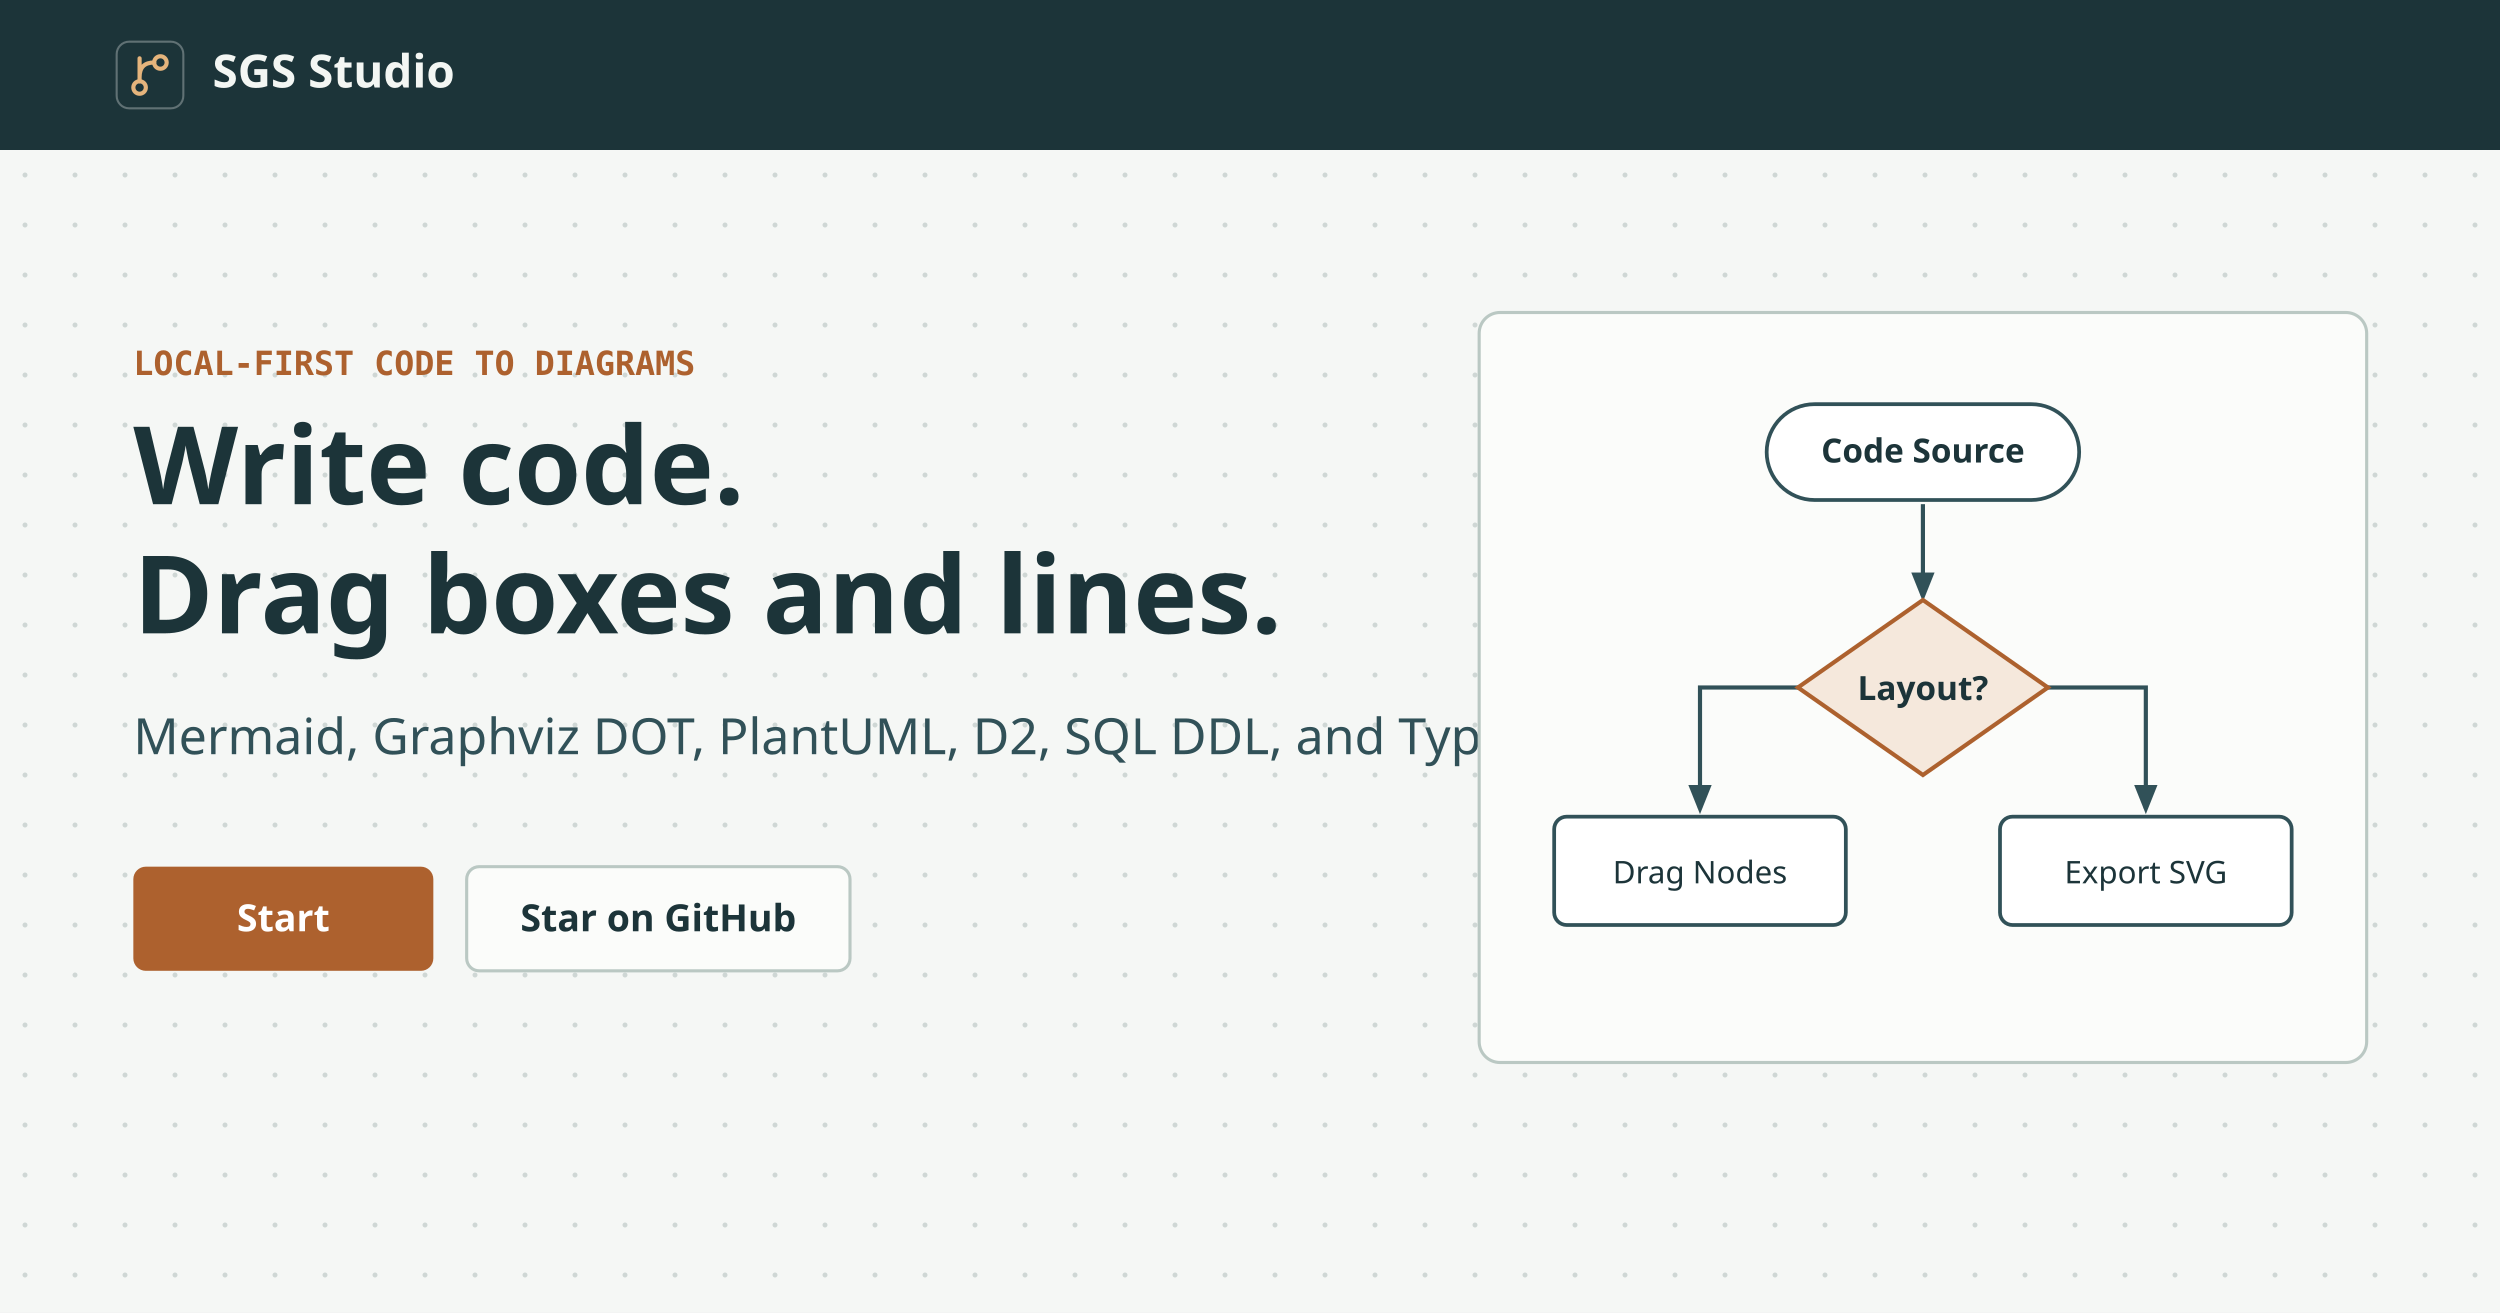
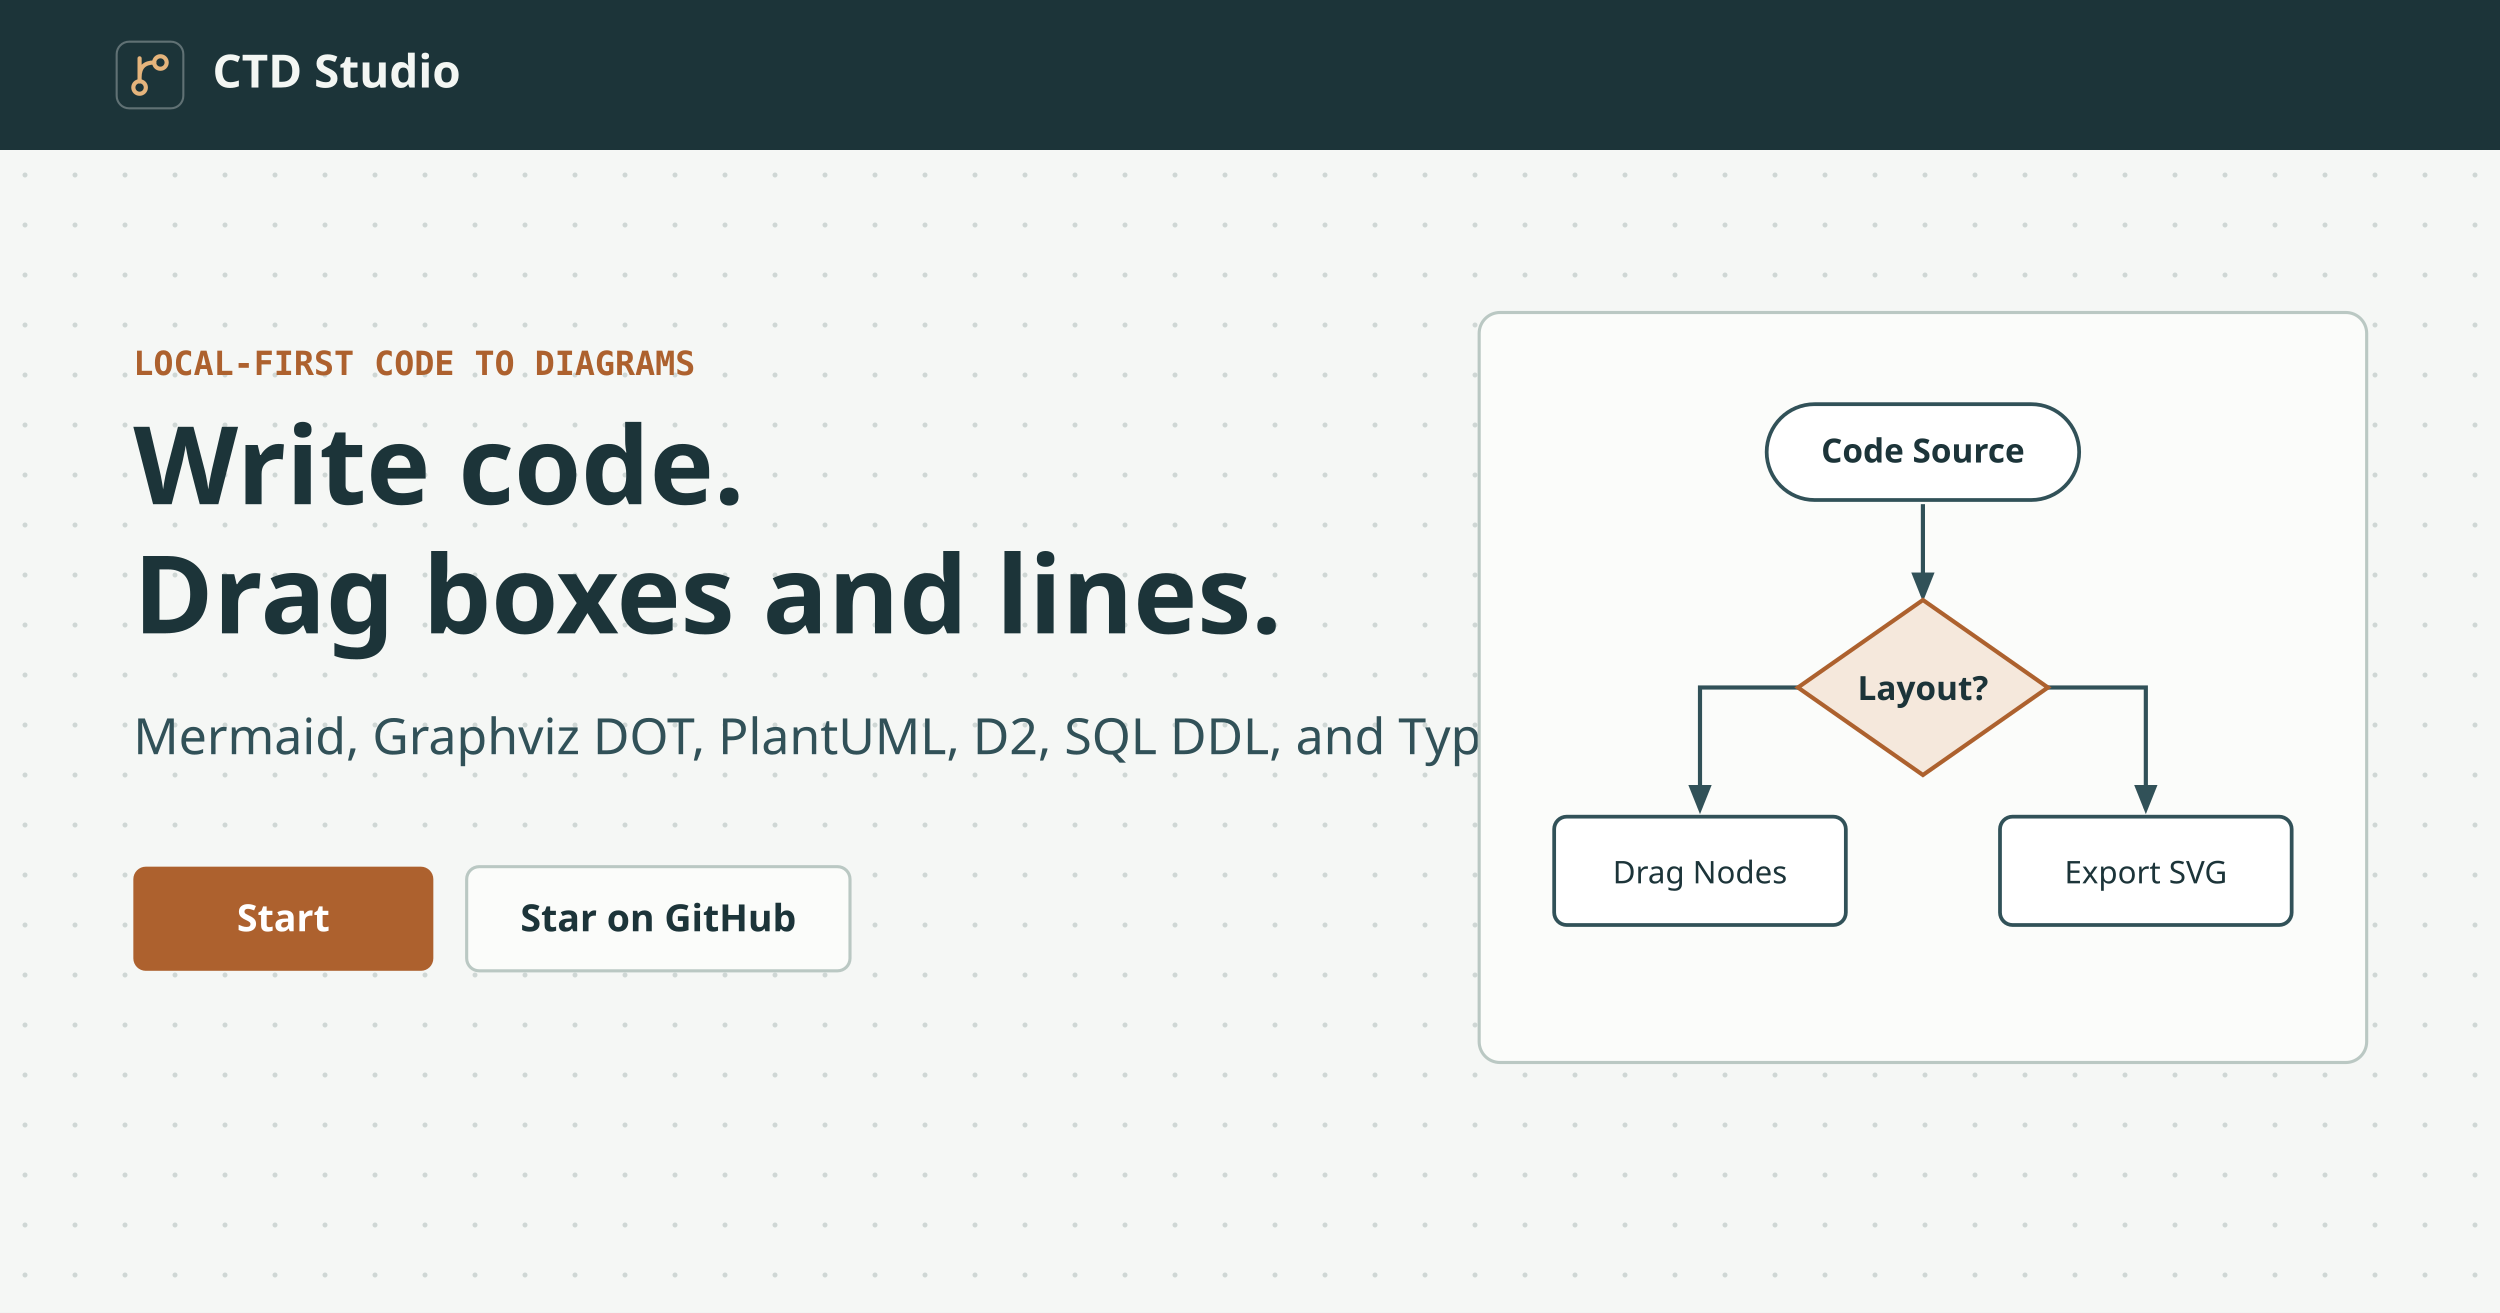
<svg xmlns="http://www.w3.org/2000/svg" viewBox="0 0 1200 630" width="1200" height="630">
  <defs>
    <pattern id="dots" width="24" height="24" patternUnits="userSpaceOnUse">
      <circle cx="12" cy="12" r="1.2" fill="#9fb0ac" opacity="0.45" />
    </pattern>
    <marker id="arrow" viewBox="0 0 10 10" refX="8" refY="5" markerWidth="7" markerHeight="7" orient="auto">
      <path d="M 0 1 L 10 5 L 0 9 z" fill="#315158" />
    </marker>
  </defs>
  <rect width="1200" height="630" fill="#f5f7f5" />
  <rect width="1200" height="630" fill="url(#dots)" />
  <rect width="1200" height="72" fill="#1c3439" />
  <rect x="56" y="20" width="32" height="32" rx="6" fill="none" stroke="#ffffff" stroke-opacity="0.3" />
  <circle cx="67" cy="42" r="3" fill="none" stroke="#e5b47c" stroke-width="2" />
  <circle cx="77" cy="30" r="3" fill="none" stroke="#e5b47c" stroke-width="2" />
  <path d="M 67 28 L 67 39 M 67 37 Q 67 30 74 30" fill="none" stroke="#e5b47c" stroke-width="2" stroke-linecap="round" />
-   <text x="102" y="42" fill="#f3f6f3" font-family="Segoe UI, system-ui, sans-serif" font-size="22" font-weight="700">SGS Studio</text>
+   <text x="102" y="42" fill="#f3f6f3" font-family="Segoe UI, system-ui, sans-serif" font-size="22" font-weight="700">CTD Studio</text>
  <text x="64" y="180" fill="#ad612e" font-family="Consolas, monospace" font-size="16" font-weight="700">LOCAL-FIRST CODE TO DIAGRAMS</text>
  <text x="64" y="242" fill="#1c3439" font-family="Segoe UI, system-ui, sans-serif" font-size="52" font-weight="700">Write code.</text>
  <text x="64" y="304" fill="#1c3439" font-family="Segoe UI, system-ui, sans-serif" font-size="52" font-weight="700">Drag boxes and lines.</text>
  <text x="64" y="362" fill="#315158" font-family="Segoe UI, system-ui, sans-serif" font-size="24">Mermaid, Graphviz DOT, PlantUML, D2, SQL DDL, and TypeScript</text>
  <rect x="64" y="416" width="144" height="50" rx="6" fill="#ad612e" />
  <text x="136" y="447" text-anchor="middle" fill="#ffffff" font-family="Segoe UI, system-ui, sans-serif" font-size="18" font-weight="700">Start</text>
  <rect x="224" y="416" width="184" height="50" rx="6" fill="#fbfcfa" stroke="#bac8c3" stroke-width="1.5" />
  <text x="316" y="447" text-anchor="middle" fill="#1c3439" font-family="Segoe UI, system-ui, sans-serif" font-size="18" font-weight="600">Star on GitHub</text>
  <g transform="translate(710, 150)">
    <rect width="426" height="360" rx="10" fill="#fbfcfa" stroke="#bac8c3" stroke-width="1.5" />
    <path d="M 213 92 L 213 136" stroke="#315158" stroke-width="2" fill="none" marker-end="url(#arrow)" />
    <path d="M 155 180 L 106 180 L 106 238" stroke="#315158" stroke-width="2" fill="none" marker-end="url(#arrow)" />
    <path d="M 271 180 L 320 180 L 320 238" stroke="#315158" stroke-width="2" fill="none" marker-end="url(#arrow)" />
    <rect x="138" y="44" width="150" height="46" rx="23" fill="#ffffff" stroke="#315158" stroke-width="1.8" />
    <text x="213" y="72" text-anchor="middle" fill="#1c3439" font-family="Segoe UI, system-ui, sans-serif" font-size="16" font-weight="600">Code Source</text>
    <polygon points="213,138 273,180 213,222 153,180" fill="#f5e8dc" stroke="#ad612e" stroke-width="2" />
    <text x="213" y="186" text-anchor="middle" fill="#1c3439" font-family="Segoe UI, system-ui, sans-serif" font-size="16" font-weight="700">Layout?</text>
    <rect x="36" y="242" width="140" height="52" rx="6" fill="#ffffff" stroke="#315158" stroke-width="1.8" />
    <text x="106" y="274" text-anchor="middle" fill="#1c3439" font-family="Segoe UI, system-ui, sans-serif" font-size="15">Drag Nodes</text>
    <rect x="250" y="242" width="140" height="52" rx="6" fill="#ffffff" stroke="#315158" stroke-width="1.8" />
    <text x="320" y="274" text-anchor="middle" fill="#1c3439" font-family="Segoe UI, system-ui, sans-serif" font-size="15">Export SVG</text>
  </g>
</svg>
